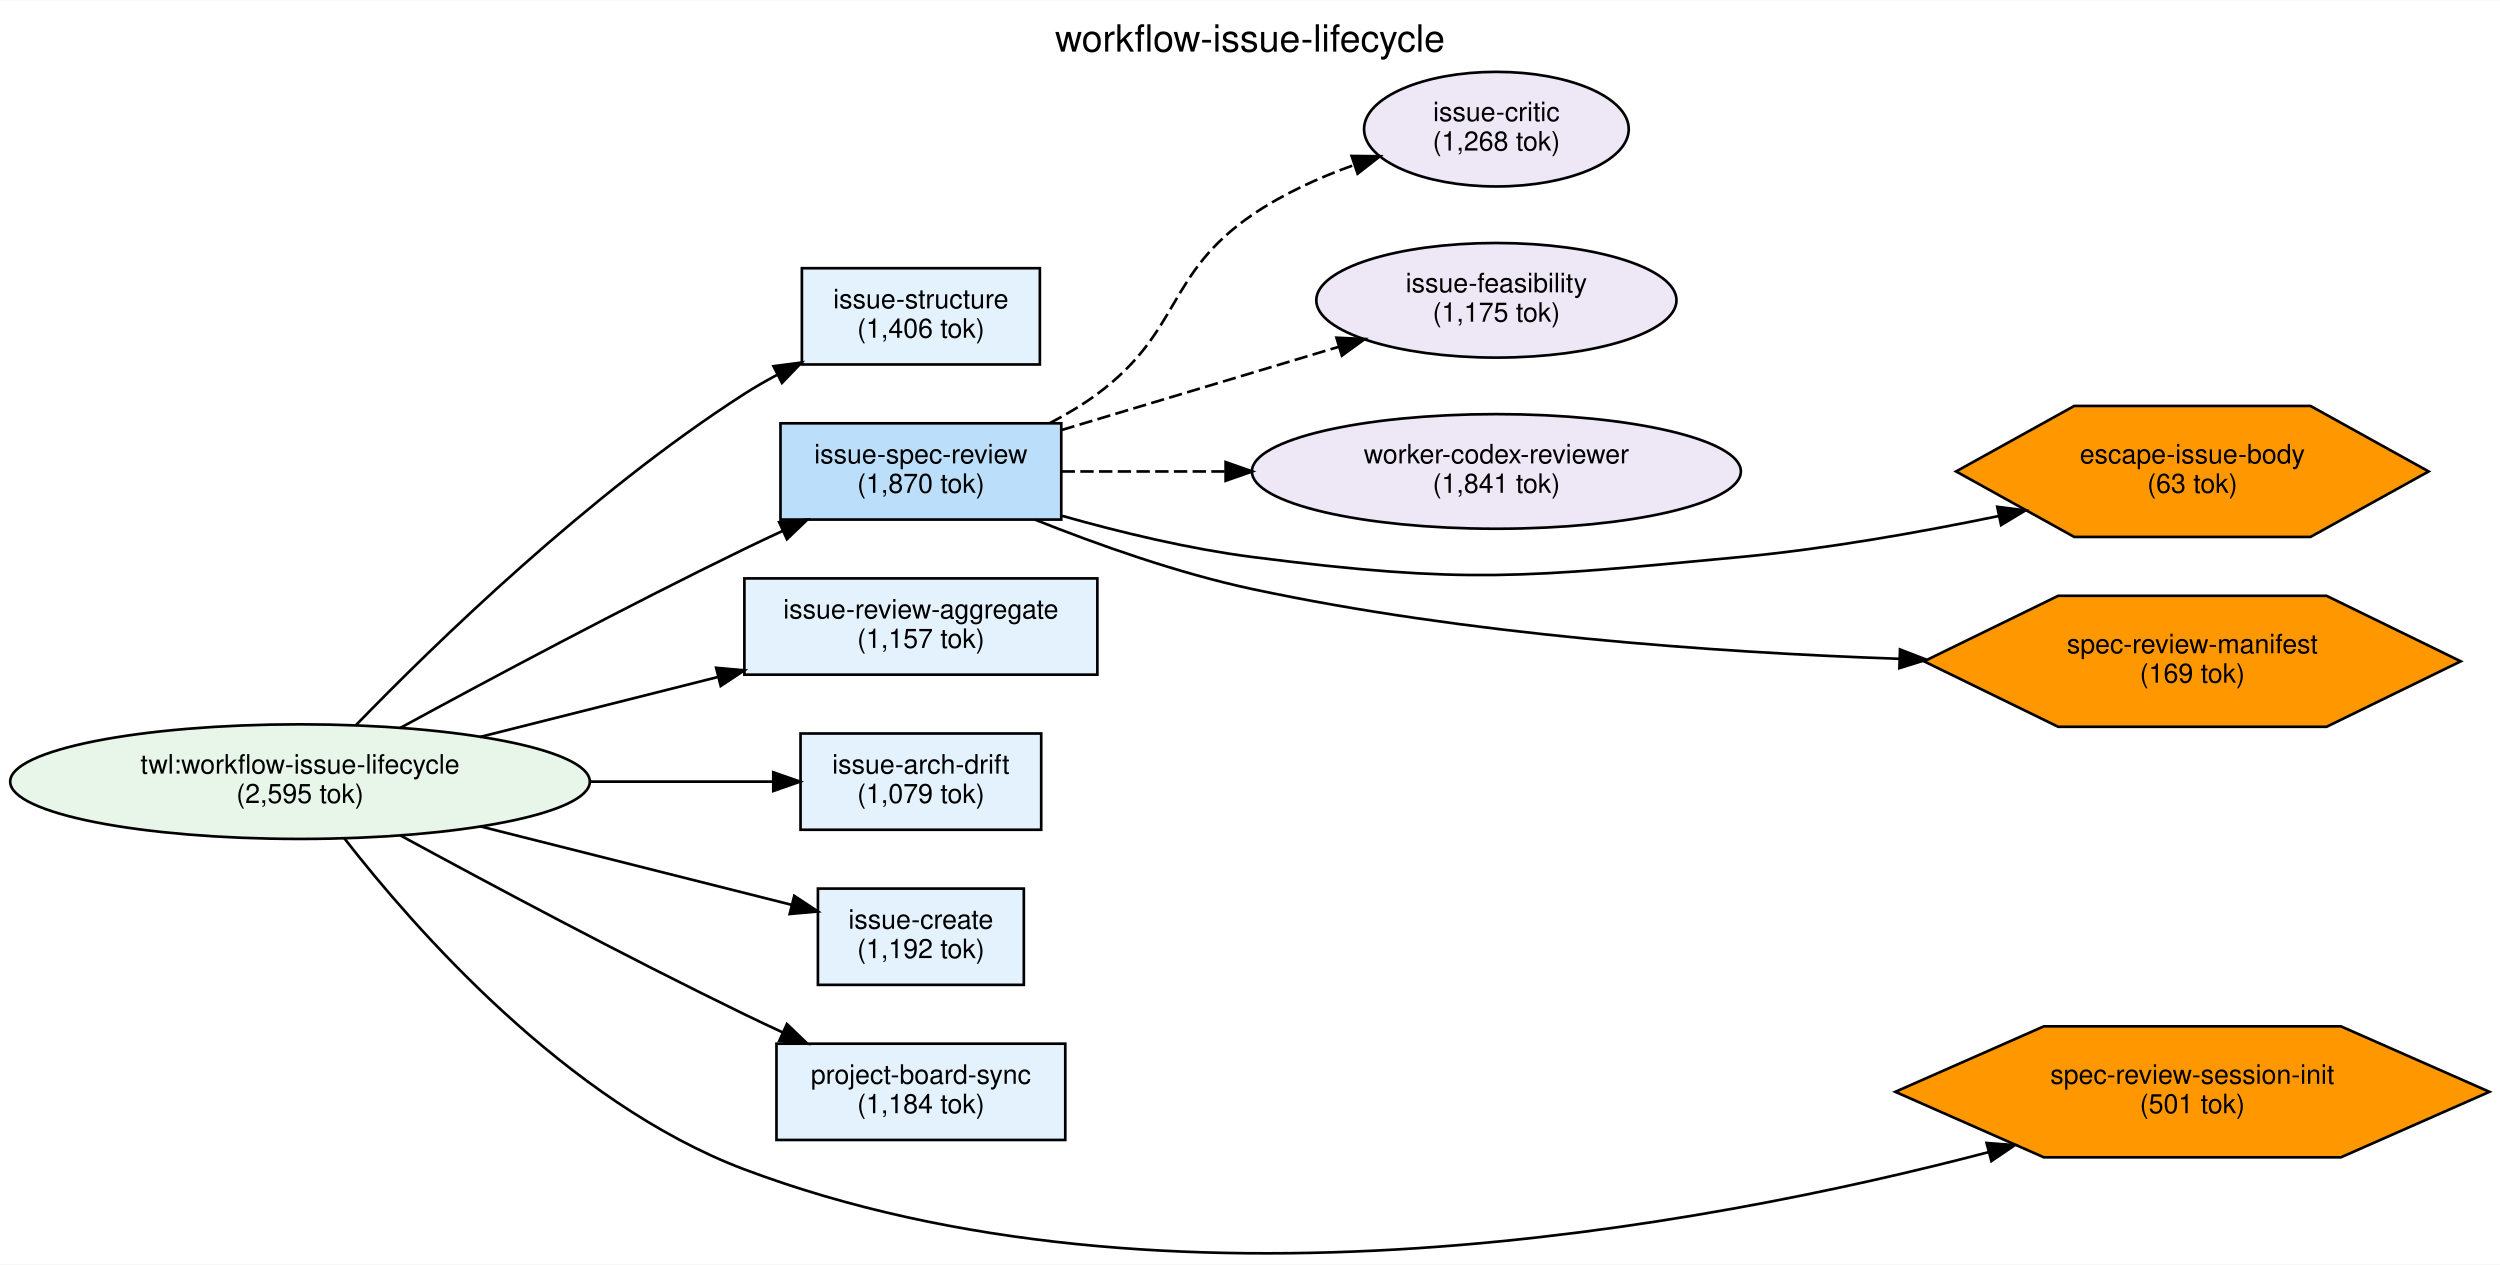
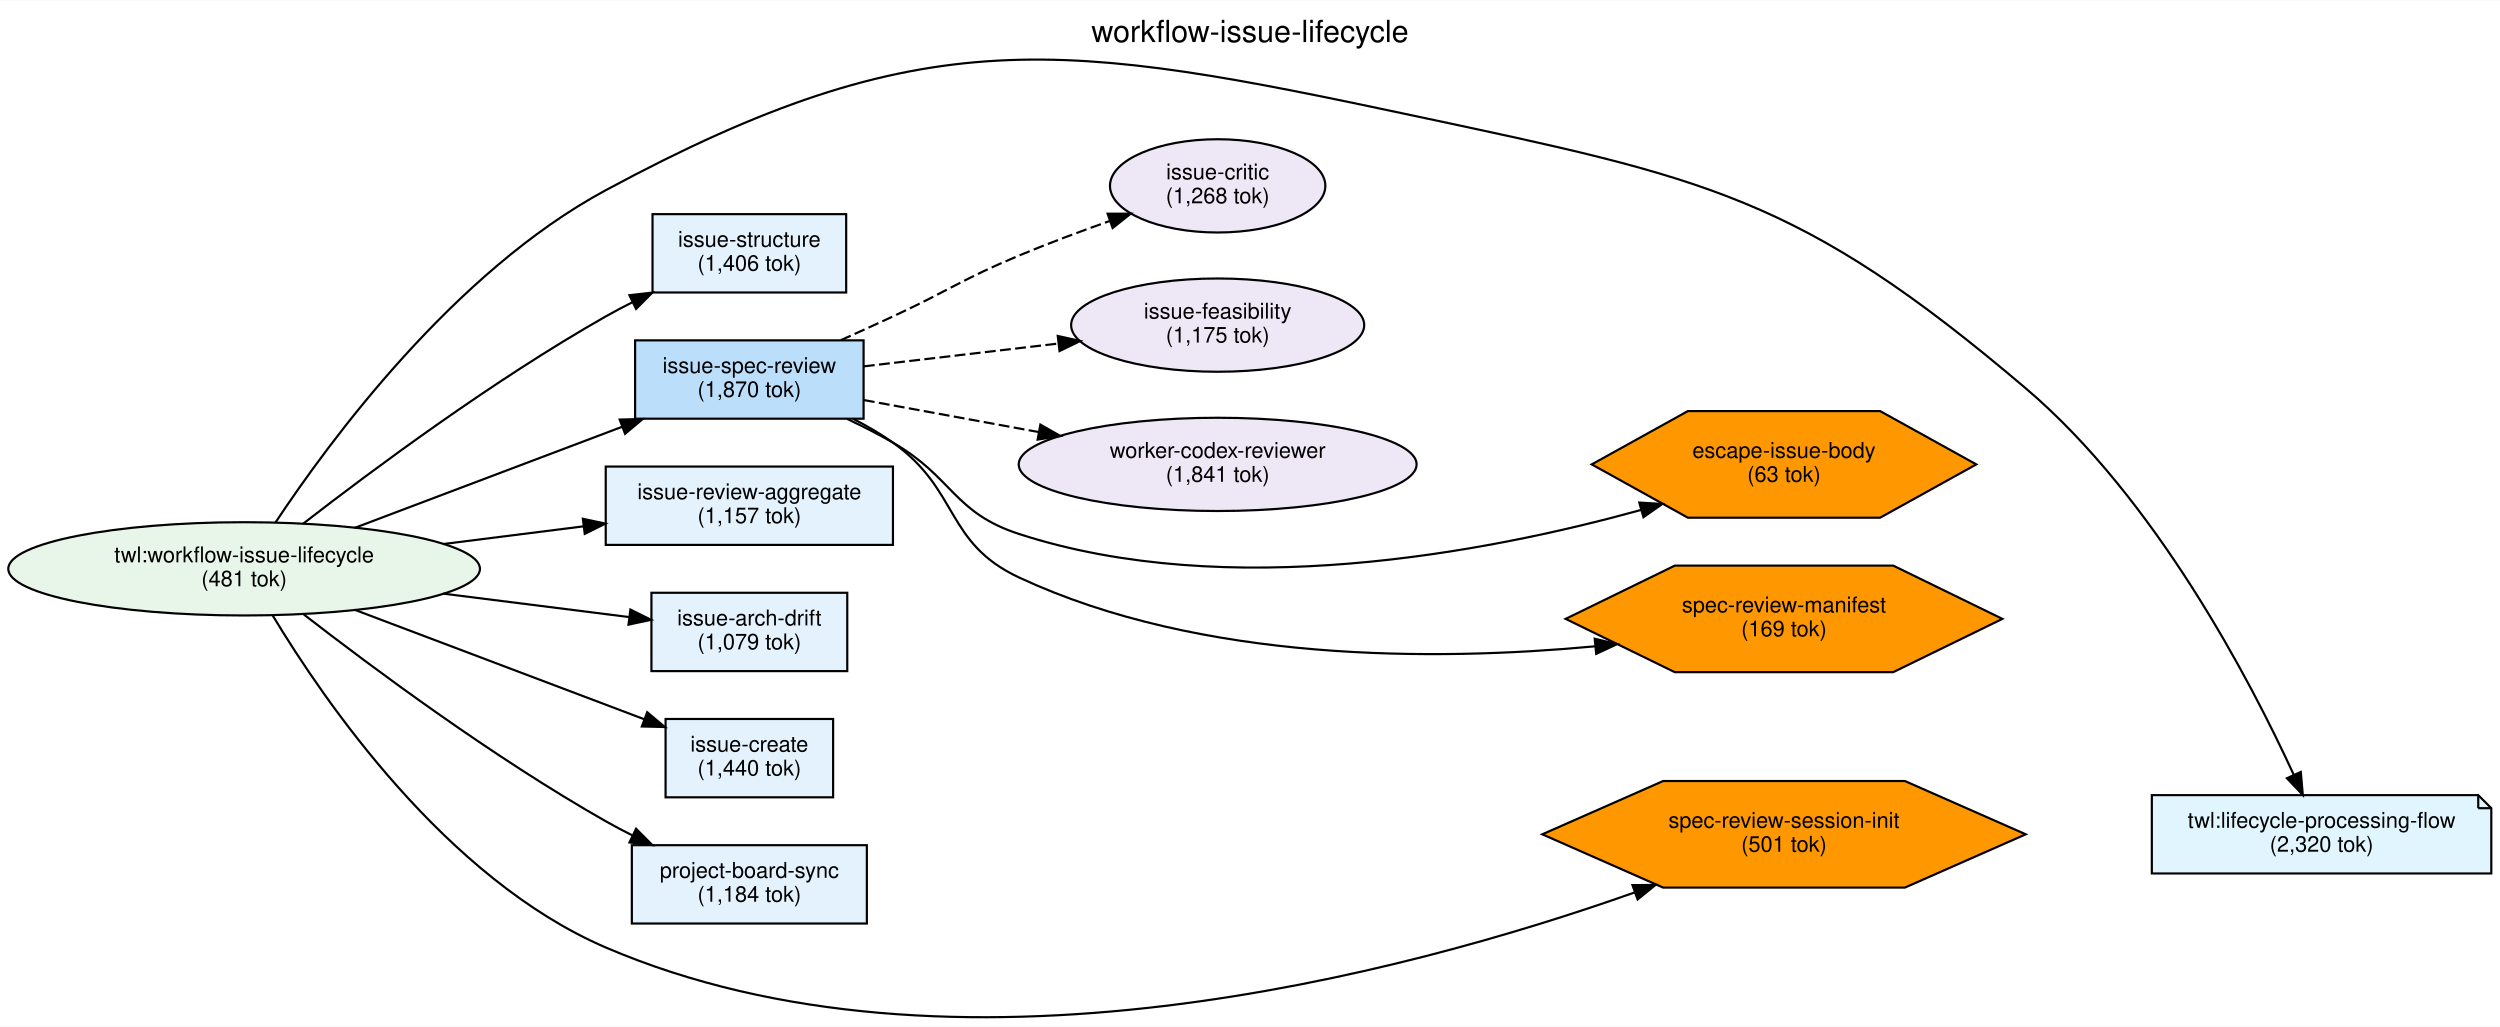
- <svg xmlns="http://www.w3.org/2000/svg" width="935pt" height="473pt" viewBox="0.00 0.00 934.90 472.77">
-   <g id="graph0" class="graph" transform="scale(1 1) rotate(0) translate(4 468.77)">
-     <polygon fill="white" stroke="transparent" points="-4,4 -4,-468.77 930.9,-468.77 930.9,4 -4,4" />
-     <text text-anchor="middle" x="463.45" y="-449.57" font-family="Helvetica,sans-Serif" font-size="14.00">workflow-issue-lifecycle</text>
+ <svg xmlns="http://www.w3.org/2000/svg" width="1149pt" height="472pt" viewBox="0.00 0.00 1148.90 471.73">
+   <g id="graph0" class="graph" transform="scale(1 1) rotate(0) translate(4 467.73)">
+     <polygon fill="white" stroke="transparent" points="-4,4 -4,-467.73 1144.9,-467.73 1144.9,4 -4,4" />
+     <text text-anchor="middle" x="570.45" y="-448.53" font-family="Helvetica,sans-Serif" font-size="14.00">workflow-issue-lifecycle</text>
    <g id="node1" class="node">
-       <ellipse fill="#e8f5e9" stroke="black" cx="108.19" cy="-176.56" rx="108.38" ry="21.43" />
-       <text text-anchor="middle" x="108.19" y="-179.56" font-family="Helvetica,sans-Serif" font-size="10.00">twl:workflow-issue-lifecycle</text>
-       <text text-anchor="middle" x="108.19" y="-168.56" font-family="Helvetica,sans-Serif" font-size="10.00">(2,595 tok)</text>
+       <ellipse fill="#e8f5e9" stroke="black" cx="108.19" cy="-206.43" rx="108.38" ry="21.43" />
+       <text text-anchor="middle" x="108.19" y="-209.43" font-family="Helvetica,sans-Serif" font-size="10.00">twl:workflow-issue-lifecycle</text>
+       <text text-anchor="middle" x="108.19" y="-198.43" font-family="Helvetica,sans-Serif" font-size="10.00">(481 tok)</text>
    </g>
    <g id="node2" class="node">
-       <polygon fill="#e3f2fd" stroke="black" points="384.87,-368.56 295.87,-368.56 295.87,-332.56 384.87,-332.56 384.87,-368.56" />
-       <text text-anchor="middle" x="340.37" y="-353.56" font-family="Helvetica,sans-Serif" font-size="10.00">issue-structure</text>
-       <text text-anchor="middle" x="340.37" y="-342.56" font-family="Helvetica,sans-Serif" font-size="10.00">(1,406 tok)</text>
+       <polygon fill="#e1f5fe" stroke="black" points="1134.9,-102.43 984.9,-102.43 984.9,-66.43 1140.9,-66.43 1140.9,-96.43 1134.9,-102.43" />
+       <polyline fill="none" stroke="black" points="1134.9,-102.43 1134.9,-96.43 " />
+       <polyline fill="none" stroke="black" points="1140.9,-96.43 1134.9,-96.43 " />
+       <text text-anchor="middle" x="1062.9" y="-87.43" font-family="Helvetica,sans-Serif" font-size="10.00">twl:lifecycle-processing-flow</text>
+       <text text-anchor="middle" x="1062.9" y="-76.43" font-family="Helvetica,sans-Serif" font-size="10.00">(2,320 tok)</text>
+     </g>
+     <g id="edge8" class="edge">
+       <path fill="none" stroke="black" d="M122.57,-227.68C147.46,-265.23 204.7,-342.89 274.37,-380.43 420.7,-459.27 484.24,-449.06 646.81,-414.43 780.13,-386.03 823,-377.68 926.9,-289.43 986.71,-238.63 1030.33,-154.83 1050.1,-111.8" />
+       <polygon fill="black" stroke="black" points="1053.36,-113.08 1054.28,-102.52 1046.98,-110.2 1053.36,-113.08" />
+     </g>
+     <g id="node3" class="node">
+       <polygon fill="#e3f2fd" stroke="black" points="384.87,-369.43 295.87,-369.43 295.87,-333.43 384.87,-333.43 384.87,-369.43" />
+       <text text-anchor="middle" x="340.37" y="-354.43" font-family="Helvetica,sans-Serif" font-size="10.00">issue-structure</text>
+       <text text-anchor="middle" x="340.37" y="-343.43" font-family="Helvetica,sans-Serif" font-size="10.00">(1,406 tok)</text>
    </g>
    <g id="edge1" class="edge">
-       <path fill="none" stroke="black" d="M128.93,-197.51C158.37,-227.87 216.55,-284.49 274.37,-321.56 278.22,-324.03 282.32,-326.39 286.51,-328.62" />
-       <polygon fill="black" stroke="black" points="285.26,-331.91 295.77,-333.29 288.42,-325.66 285.26,-331.91" />
+       <path fill="none" stroke="black" d="M135.32,-227.18C167.04,-251.77 222.71,-293.13 274.37,-322.43 278.29,-324.65 282.41,-326.83 286.59,-328.93" />
+       <polygon fill="black" stroke="black" points="285.27,-332.17 295.79,-333.38 288.32,-325.88 285.27,-332.17" />
    </g>
-     <g id="node3" class="node">
-       <polygon fill="#e3f2fd" stroke="black" points="378.87,-136.56 301.87,-136.56 301.87,-100.56 378.87,-100.56 378.87,-136.56" />
-       <text text-anchor="middle" x="340.37" y="-121.56" font-family="Helvetica,sans-Serif" font-size="10.00">issue-create</text>
-       <text text-anchor="middle" x="340.37" y="-110.56" font-family="Helvetica,sans-Serif" font-size="10.00">(1,192 tok)</text>
+     <g id="node4" class="node">
+       <polygon fill="#e3f2fd" stroke="black" points="378.87,-137.43 301.87,-137.43 301.87,-101.43 378.87,-101.43 378.87,-137.43" />
+       <text text-anchor="middle" x="340.37" y="-122.43" font-family="Helvetica,sans-Serif" font-size="10.00">issue-create</text>
+       <text text-anchor="middle" x="340.37" y="-111.43" font-family="Helvetica,sans-Serif" font-size="10.00">(1,440 tok)</text>
    </g>
    <g id="edge5" class="edge">
-       <path fill="none" stroke="black" d="M175.46,-159.86C212.65,-150.49 258.19,-139.02 291.83,-130.54" />
-       <polygon fill="black" stroke="black" points="293.02,-133.85 301.86,-128.01 291.31,-127.06 293.02,-133.85" />
+       <path fill="none" stroke="black" d="M158.85,-187.66C198.33,-172.74 253.18,-152.01 292.04,-137.32" />
+       <polygon fill="black" stroke="black" points="293.43,-140.54 301.55,-133.73 290.96,-133.99 293.43,-140.54" />
    </g>
-     <g id="node4" class="node">
-       <polygon fill="#bbdefb" stroke="black" points="392.87,-310.56 287.87,-310.56 287.87,-274.56 392.87,-274.56 392.87,-310.56" />
-       <text text-anchor="middle" x="340.37" y="-295.56" font-family="Helvetica,sans-Serif" font-size="10.00">issue-spec-review</text>
-       <text text-anchor="middle" x="340.37" y="-284.56" font-family="Helvetica,sans-Serif" font-size="10.00">(1,870 tok)</text>
+     <g id="node5" class="node">
+       <polygon fill="#bbdefb" stroke="black" points="392.87,-311.43 287.87,-311.43 287.87,-275.43 392.87,-275.43 392.87,-311.43" />
+       <text text-anchor="middle" x="340.37" y="-296.43" font-family="Helvetica,sans-Serif" font-size="10.00">issue-spec-review</text>
+       <text text-anchor="middle" x="340.37" y="-285.43" font-family="Helvetica,sans-Serif" font-size="10.00">(1,870 tok)</text>
    </g>
    <g id="edge2" class="edge">
-       <path fill="none" stroke="black" d="M145.58,-196.6C178.82,-214.7 229.48,-241.75 274.37,-263.56 278.98,-265.8 283.8,-268.07 288.64,-270.31" />
-       <polygon fill="black" stroke="black" points="287.38,-273.58 297.93,-274.55 290.28,-267.21 287.38,-273.58" />
+       <path fill="none" stroke="black" d="M158.85,-225.2C195.04,-238.88 244.15,-257.44 282.01,-271.75" />
+       <polygon fill="black" stroke="black" points="280.78,-275.03 291.38,-275.29 283.26,-268.48 280.78,-275.03" />
    </g>
-     <g id="node5" class="node">
-       <polygon fill="#e3f2fd" stroke="black" points="406.37,-252.56 274.37,-252.56 274.37,-216.56 406.37,-216.56 406.37,-252.56" />
-       <text text-anchor="middle" x="340.37" y="-237.56" font-family="Helvetica,sans-Serif" font-size="10.00">issue-review-aggregate</text>
-       <text text-anchor="middle" x="340.37" y="-226.56" font-family="Helvetica,sans-Serif" font-size="10.00">(1,157 tok)</text>
+     <g id="node6" class="node">
+       <polygon fill="#e3f2fd" stroke="black" points="406.37,-253.43 274.37,-253.43 274.37,-217.43 406.37,-217.43 406.37,-253.43" />
+       <text text-anchor="middle" x="340.37" y="-238.43" font-family="Helvetica,sans-Serif" font-size="10.00">issue-review-aggregate</text>
+       <text text-anchor="middle" x="340.37" y="-227.43" font-family="Helvetica,sans-Serif" font-size="10.00">(1,157 tok)</text>
    </g>
    <g id="edge3" class="edge">
-       <path fill="none" stroke="black" d="M175.46,-193.26C203.26,-200.26 235.73,-208.45 264.4,-215.67" />
-       <polygon fill="black" stroke="black" points="263.81,-219.13 274.37,-218.18 265.52,-212.34 263.81,-219.13" />
+       <path fill="none" stroke="black" d="M199.5,-217.81C220.93,-220.51 243.57,-223.36 264.24,-225.97" />
+       <polygon fill="black" stroke="black" points="263.86,-229.44 274.22,-227.22 264.73,-222.5 263.86,-229.44" />
    </g>
-     <g id="node6" class="node">
-       <polygon fill="#e3f2fd" stroke="black" points="385.37,-194.56 295.37,-194.56 295.37,-158.56 385.37,-158.56 385.37,-194.56" />
-       <text text-anchor="middle" x="340.37" y="-179.56" font-family="Helvetica,sans-Serif" font-size="10.00">issue-arch-drift</text>
-       <text text-anchor="middle" x="340.37" y="-168.56" font-family="Helvetica,sans-Serif" font-size="10.00">(1,079 tok)</text>
+     <g id="node7" class="node">
+       <polygon fill="#e3f2fd" stroke="black" points="385.37,-195.43 295.37,-195.43 295.37,-159.43 385.37,-159.43 385.37,-195.43" />
+       <text text-anchor="middle" x="340.37" y="-180.43" font-family="Helvetica,sans-Serif" font-size="10.00">issue-arch-drift</text>
+       <text text-anchor="middle" x="340.37" y="-169.43" font-family="Helvetica,sans-Serif" font-size="10.00">(1,079 tok)</text>
    </g>
    <g id="edge4" class="edge">
-       <path fill="none" stroke="black" d="M216.53,-176.56C240.29,-176.56 264.5,-176.56 285.07,-176.56" />
-       <polygon fill="black" stroke="black" points="285.17,-180.06 295.17,-176.56 285.17,-173.06 285.17,-180.06" />
+       <path fill="none" stroke="black" d="M199.5,-195.05C228.4,-191.41 259.48,-187.5 284.98,-184.28" />
+       <polygon fill="black" stroke="black" points="285.71,-187.72 295.19,-183 284.83,-180.78 285.71,-187.72" />
    </g>
-     <g id="node7" class="node">
-       <polygon fill="#e3f2fd" stroke="black" points="394.37,-78.56 286.37,-78.56 286.37,-42.56 394.37,-42.56 394.37,-78.56" />
-       <text text-anchor="middle" x="340.37" y="-63.56" font-family="Helvetica,sans-Serif" font-size="10.00">project-board-sync</text>
-       <text text-anchor="middle" x="340.37" y="-52.56" font-family="Helvetica,sans-Serif" font-size="10.00">(1,184 tok)</text>
+     <g id="node8" class="node">
+       <polygon fill="#e3f2fd" stroke="black" points="394.37,-79.43 286.37,-79.43 286.37,-43.43 394.37,-43.43 394.37,-79.43" />
+       <text text-anchor="middle" x="340.37" y="-64.43" font-family="Helvetica,sans-Serif" font-size="10.00">project-board-sync</text>
+       <text text-anchor="middle" x="340.37" y="-53.43" font-family="Helvetica,sans-Serif" font-size="10.00">(1,184 tok)</text>
    </g>
    <g id="edge6" class="edge">
-       <path fill="none" stroke="black" d="M145.58,-156.52C178.82,-138.43 229.48,-111.37 274.37,-89.56 278.98,-87.32 283.8,-85.05 288.64,-82.81" />
-       <polygon fill="black" stroke="black" points="290.28,-85.91 297.93,-78.57 287.38,-79.54 290.28,-85.91" />
+       <path fill="none" stroke="black" d="M135.32,-185.69C167.04,-161.09 222.71,-119.74 274.37,-90.43 278.29,-88.21 282.41,-86.03 286.59,-83.94" />
+       <polygon fill="black" stroke="black" points="288.32,-86.99 295.79,-79.48 285.27,-80.69 288.32,-86.99" />
+     </g>
+     <g id="node14" class="node">
+       <polygon fill="#ff9800" stroke="black" points="926.94,-84.43 871.4,-108.92 760.31,-108.92 704.76,-84.43 760.31,-59.94 871.4,-59.94 926.94,-84.43" />
+       <text text-anchor="middle" x="815.85" y="-87.43" font-family="Helvetica,sans-Serif" font-size="10.00">spec-review-session-init</text>
+       <text text-anchor="middle" x="815.85" y="-76.43" font-family="Helvetica,sans-Serif" font-size="10.00">(501 tok)</text>
+     </g>
+     <g id="edge7" class="edge">
+       <path fill="none" stroke="black" d="M121.22,-185.16C144.72,-146.09 200.89,-63.99 274.37,-32.43 433.12,35.75 641.59,-20.35 747.22,-57.72" />
+       <polygon fill="black" stroke="black" points="746.21,-61.08 756.81,-61.16 748.58,-54.49 746.21,-61.08" />
+     </g>
+     <g id="node9" class="node">
+       <ellipse fill="#ede7f6" stroke="black" cx="555.59" cy="-382.43" rx="49.49" ry="21.43" />
+       <text text-anchor="middle" x="555.59" y="-385.43" font-family="Helvetica,sans-Serif" font-size="10.00">issue-critic</text>
+       <text text-anchor="middle" x="555.59" y="-374.43" font-family="Helvetica,sans-Serif" font-size="10.00">(1,268 tok)</text>
+     </g>
+     <g id="edge9" class="edge">
+       <path fill="none" stroke="black" stroke-dasharray="5,2" d="M382.37,-311.5C390.35,-315.08 398.64,-318.84 406.37,-322.43 432.34,-334.49 437.96,-339.41 464.37,-350.43 477.7,-355.99 492.38,-361.47 505.95,-366.27" />
+       <polygon fill="black" stroke="black" points="505.01,-369.65 515.61,-369.64 507.32,-363.04 505.01,-369.65" />
+     </g>
+     <g id="node10" class="node">
+       <ellipse fill="#ede7f6" stroke="black" cx="555.59" cy="-318.43" rx="67.35" ry="21.43" />
+       <text text-anchor="middle" x="555.59" y="-321.43" font-family="Helvetica,sans-Serif" font-size="10.00">issue-feasibility</text>
+       <text text-anchor="middle" x="555.59" y="-310.43" font-family="Helvetica,sans-Serif" font-size="10.00">(1,175 tok)</text>
+     </g>
+     <g id="edge10" class="edge">
+       <path fill="none" stroke="black" stroke-dasharray="5,2" d="M392.99,-299.48C419.78,-302.62 452.95,-306.51 482.25,-309.95" />
+       <polygon fill="black" stroke="black" points="482.1,-313.46 492.44,-311.14 482.92,-306.5 482.1,-313.46" />
+     </g>
+     <g id="node11" class="node">
+       <ellipse fill="#ede7f6" stroke="black" cx="555.59" cy="-254.43" rx="91.43" ry="21.43" />
+       <text text-anchor="middle" x="555.59" y="-257.43" font-family="Helvetica,sans-Serif" font-size="10.00">worker-codex-reviewer</text>
+       <text text-anchor="middle" x="555.59" y="-246.43" font-family="Helvetica,sans-Serif" font-size="10.00">(1,841 tok)</text>
+     </g>
+     <g id="edge11" class="edge">
+       <path fill="none" stroke="black" stroke-dasharray="5,2" d="M392.99,-283.99C417.03,-279.59 446.21,-274.25 473.13,-269.33" />
+       <polygon fill="black" stroke="black" points="474.11,-272.71 483.32,-267.47 472.85,-265.82 474.11,-272.71" />
+     </g>
+     <g id="node12" class="node">
+       <polygon fill="#ff9800" stroke="black" points="904.22,-254.43 860.03,-278.92 771.67,-278.92 727.49,-254.43 771.67,-229.94 860.03,-229.94 904.22,-254.43" />
+       <text text-anchor="middle" x="815.85" y="-257.43" font-family="Helvetica,sans-Serif" font-size="10.00">escape-issue-body</text>
+       <text text-anchor="middle" x="815.85" y="-246.43" font-family="Helvetica,sans-Serif" font-size="10.00">(63 tok)</text>
+     </g>
+     <g id="edge12" class="edge">
+       <path fill="none" stroke="black" d="M385.35,-275.3C392.5,-271.93 399.74,-268.26 406.37,-264.43 433.94,-248.53 434.1,-232.24 464.37,-222.43 560.41,-191.31 678.48,-213.69 750.13,-233.48" />
+       <polygon fill="black" stroke="black" points="749.35,-236.89 759.93,-236.25 751.26,-230.16 749.35,-236.89" />
    </g>
    <g id="node13" class="node">
-       <polygon fill="#ff9800" stroke="black" points="926.94,-60.56 871.4,-85.05 760.31,-85.05 704.76,-60.56 760.31,-36.07 871.4,-36.07 926.94,-60.56" />
-       <text text-anchor="middle" x="815.85" y="-63.56" font-family="Helvetica,sans-Serif" font-size="10.00">spec-review-session-init</text>
-       <text text-anchor="middle" x="815.85" y="-52.56" font-family="Helvetica,sans-Serif" font-size="10.00">(501 tok)</text>
+       <polygon fill="#ff9800" stroke="black" points="916.21,-183.43 866.03,-207.92 765.67,-207.92 715.49,-183.43 765.67,-158.94 866.03,-158.94 916.21,-183.43" />
+       <text text-anchor="middle" x="815.85" y="-186.43" font-family="Helvetica,sans-Serif" font-size="10.00">spec-review-manifest</text>
+       <text text-anchor="middle" x="815.85" y="-175.43" font-family="Helvetica,sans-Serif" font-size="10.00">(169 tok)</text>
    </g>
-     <g id="edge7" class="edge">
-       <path fill="none" stroke="black" d="M124.59,-155.58C150.85,-121.79 207.95,-56.58 274.37,-31.56 431.49,27.62 632.57,-9.94 739.71,-38.02" />
-       <polygon fill="black" stroke="black" points="738.9,-41.43 749.46,-40.62 740.7,-34.67 738.9,-41.43" />
-     </g>
-     <g id="node8" class="node">
-       <ellipse fill="#ede7f6" stroke="black" cx="555.59" cy="-420.56" rx="49.49" ry="21.43" />
-       <text text-anchor="middle" x="555.59" y="-423.56" font-family="Helvetica,sans-Serif" font-size="10.00">issue-critic</text>
-       <text text-anchor="middle" x="555.59" y="-412.56" font-family="Helvetica,sans-Serif" font-size="10.00">(1,268 tok)</text>
-     </g>
-     <g id="edge8" class="edge">
-       <path fill="none" stroke="black" stroke-dasharray="5,2" d="M388.57,-310.63C394.8,-313.86 400.92,-317.51 406.37,-321.56 438,-345.03 431.85,-366.35 464.37,-388.56 475.75,-396.33 489.21,-402.42 502.22,-407.11" />
-       <polygon fill="black" stroke="black" points="501.45,-410.54 512.04,-410.42 503.69,-403.91 501.45,-410.54" />
-     </g>
-     <g id="node9" class="node">
-       <ellipse fill="#ede7f6" stroke="black" cx="555.59" cy="-356.56" rx="67.35" ry="21.43" />
-       <text text-anchor="middle" x="555.59" y="-359.56" font-family="Helvetica,sans-Serif" font-size="10.00">issue-feasibility</text>
-       <text text-anchor="middle" x="555.59" y="-348.56" font-family="Helvetica,sans-Serif" font-size="10.00">(1,175 tok)</text>
-     </g>
-     <g id="edge9" class="edge">
-       <path fill="none" stroke="black" stroke-dasharray="5,2" d="M392.99,-308.05C424.26,-317.44 464.23,-329.44 496.59,-339.15" />
-       <polygon fill="black" stroke="black" points="495.79,-342.57 506.38,-342.09 497.8,-335.86 495.79,-342.57" />
-     </g>
-     <g id="node10" class="node">
-       <ellipse fill="#ede7f6" stroke="black" cx="555.59" cy="-292.56" rx="91.43" ry="21.43" />
-       <text text-anchor="middle" x="555.59" y="-295.56" font-family="Helvetica,sans-Serif" font-size="10.00">worker-codex-reviewer</text>
-       <text text-anchor="middle" x="555.59" y="-284.56" font-family="Helvetica,sans-Serif" font-size="10.00">(1,841 tok)</text>
-     </g>
-     <g id="edge10" class="edge">
-       <path fill="none" stroke="black" stroke-dasharray="5,2" d="M392.99,-292.56C411.5,-292.56 433.06,-292.56 454.29,-292.56" />
-       <polygon fill="black" stroke="black" points="454.33,-296.06 464.33,-292.56 454.33,-289.06 454.33,-296.06" />
-     </g>
-     <g id="node11" class="node">
-       <polygon fill="#ff9800" stroke="black" points="904.22,-292.56 860.03,-317.05 771.67,-317.05 727.49,-292.56 771.67,-268.07 860.03,-268.07 904.22,-292.56" />
-       <text text-anchor="middle" x="815.85" y="-295.56" font-family="Helvetica,sans-Serif" font-size="10.00">escape-issue-body</text>
-       <text text-anchor="middle" x="815.85" y="-284.56" font-family="Helvetica,sans-Serif" font-size="10.00">(63 tok)</text>
-     </g>
-     <g id="edge11" class="edge">
-       <path fill="none" stroke="black" d="M393.17,-275.96C414.92,-269.81 440.63,-263.6 464.37,-260.56 544.8,-250.27 566.09,-252.94 646.81,-260.56 678.82,-263.58 713.81,-269.77 743.53,-275.91" />
-       <polygon fill="black" stroke="black" points="742.89,-279.35 753.4,-277.98 744.33,-272.5 742.89,-279.35" />
-     </g>
-     <g id="node12" class="node">
-       <polygon fill="#ff9800" stroke="black" points="916.21,-221.56 866.03,-246.05 765.67,-246.05 715.49,-221.56 765.67,-197.07 866.03,-197.07 916.21,-221.56" />
-       <text text-anchor="middle" x="815.85" y="-224.56" font-family="Helvetica,sans-Serif" font-size="10.00">spec-review-manifest</text>
-       <text text-anchor="middle" x="815.85" y="-213.56" font-family="Helvetica,sans-Serif" font-size="10.00">(169 tok)</text>
-     </g>
-     <g id="edge12" class="edge">
-       <path fill="none" stroke="black" d="M382.98,-274.55C406.43,-265.19 436.54,-254.5 464.37,-248.56 544.3,-231.51 636.51,-224.91 706.28,-222.49" />
-       <polygon fill="black" stroke="black" points="706.53,-225.99 716.41,-222.16 706.3,-218.99 706.53,-225.99" />
+     <g id="edge13" class="edge">
+       <path fill="none" stroke="black" d="M388.09,-275.34C394.46,-272.09 400.74,-268.45 406.37,-264.43 437.1,-242.53 430.18,-218.38 464.37,-202.43 547.97,-163.44 655.25,-163.92 728.98,-170.82" />
+       <polygon fill="black" stroke="black" points="728.85,-174.32 739.15,-171.83 729.55,-167.36 728.85,-174.32" />
    </g>
  </g>
</svg>
